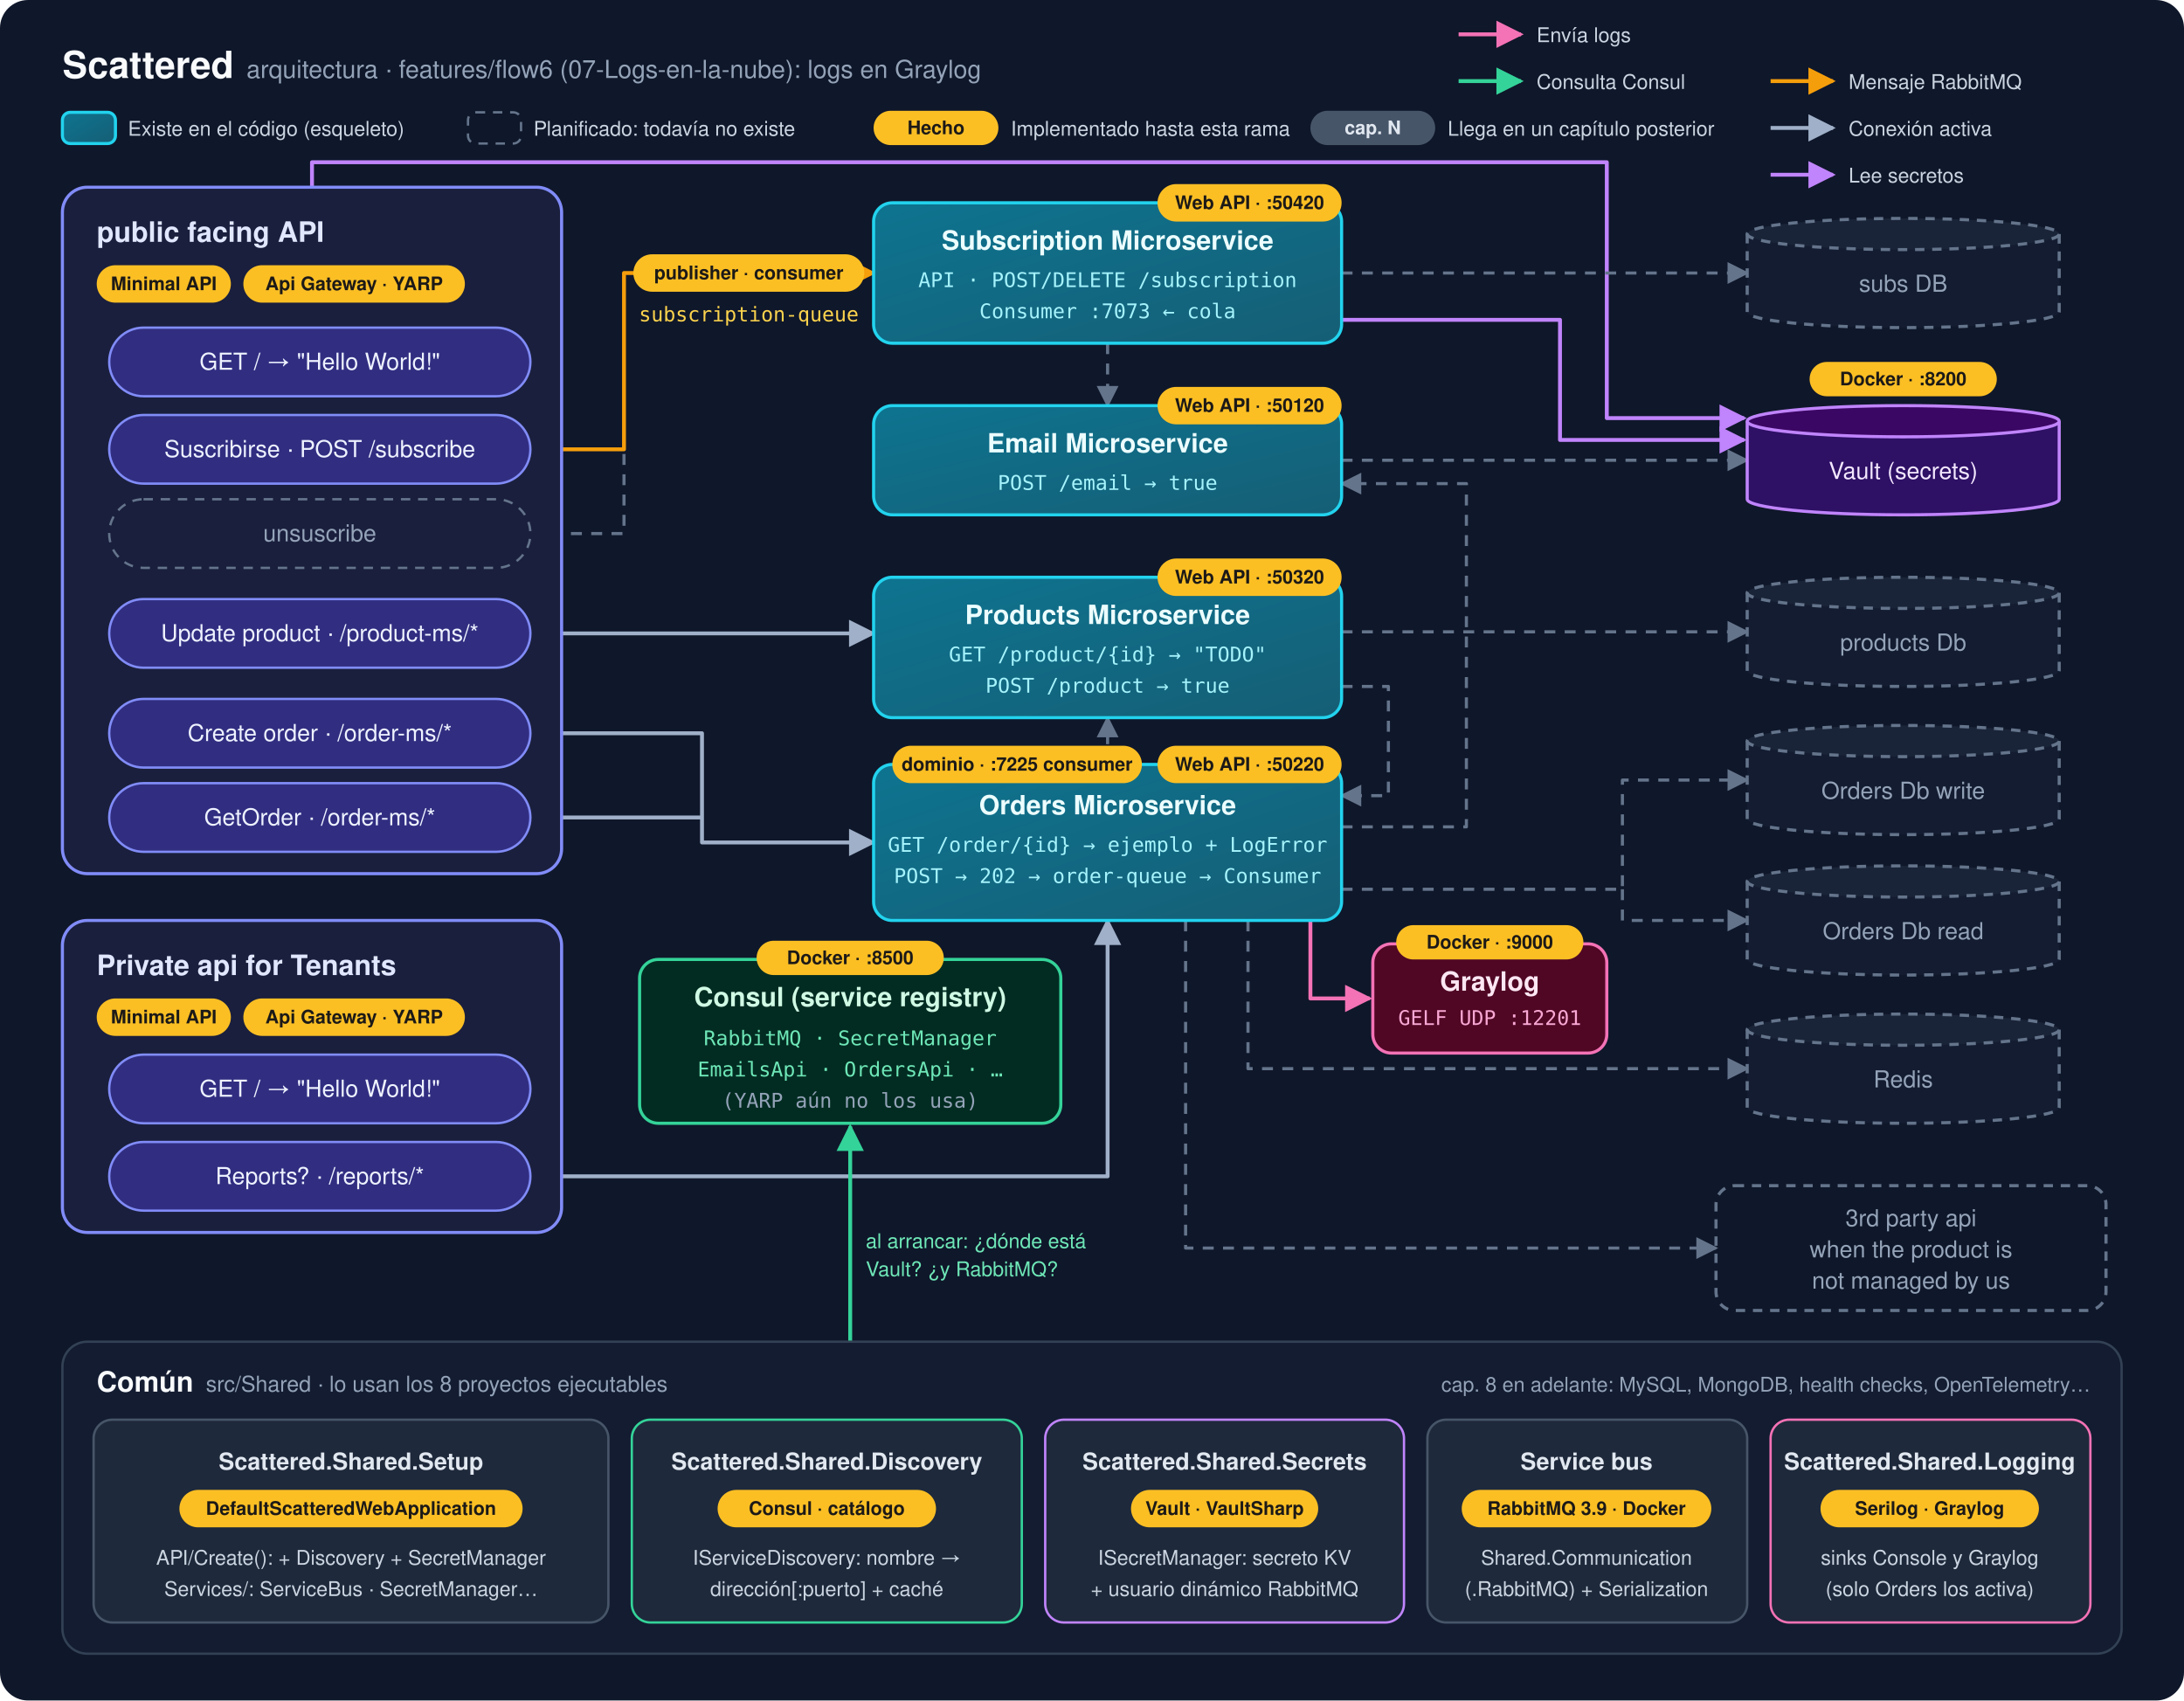
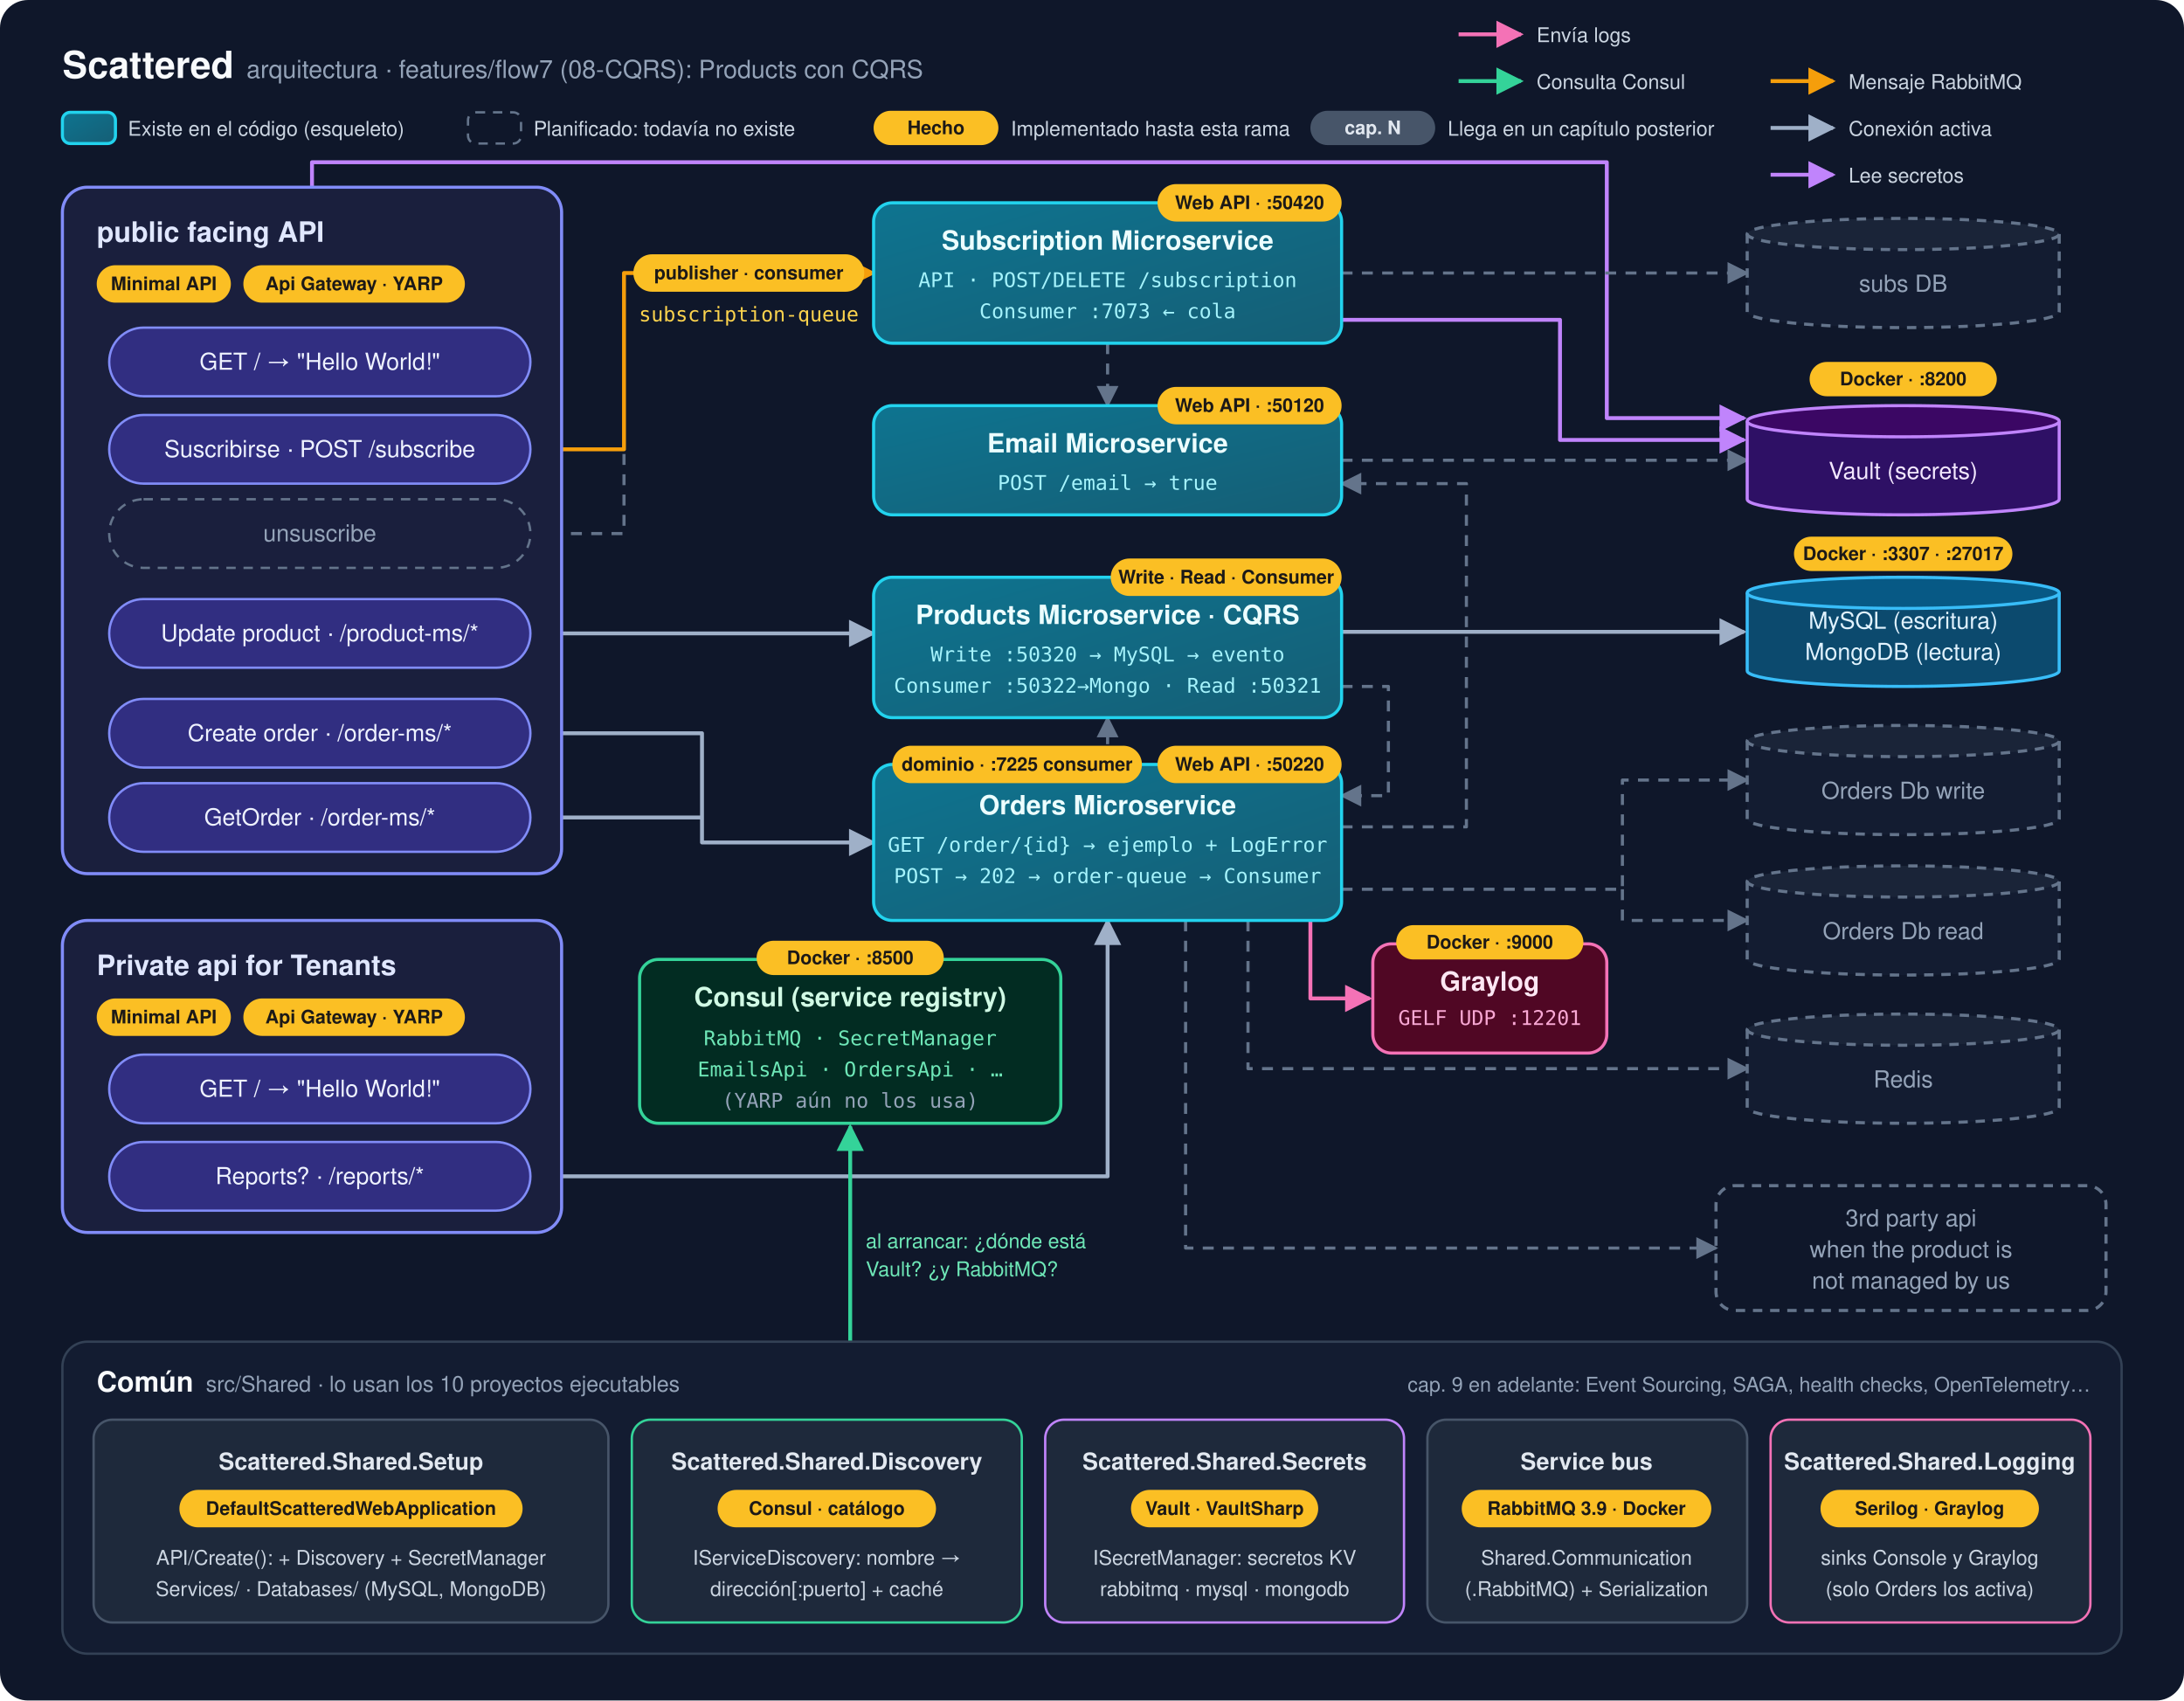
<svg xmlns="http://www.w3.org/2000/svg" viewBox="0 0 1400 1090" width="1400" height="1090" font-family="'Segoe UI', 'Helvetica Neue', Helvetica, Arial, sans-serif">
  <defs>
    <marker id="arrow" viewBox="0 0 10 10" refX="9" refY="5" markerWidth="7" markerHeight="7" orient="auto">
      <path d="M0 0 L10 5 L0 10 z" fill="#64748b" />
    </marker>
    <marker id="arrow-async" viewBox="0 0 10 10" refX="9" refY="5" markerWidth="7" markerHeight="7" orient="auto">
      <path d="M0 0 L10 5 L0 10 z" fill="#f59e0b" />
    </marker>
    <marker id="arrow-live" viewBox="0 0 10 10" refX="9" refY="5" markerWidth="7" markerHeight="7" orient="auto">
      <path d="M0 0 L10 5 L0 10 z" fill="#9fb0c8" />
    </marker>
    <marker id="arrow-discovery" viewBox="0 0 10 10" refX="9" refY="5" markerWidth="7" markerHeight="7" orient="auto">
      <path d="M0 0 L10 5 L0 10 z" fill="#34d399" />
    </marker>
    <marker id="arrow-log" viewBox="0 0 10 10" refX="9" refY="5" markerWidth="7" markerHeight="7" orient="auto">
      <path d="M0 0 L10 5 L0 10 z" fill="#f472b6" />
    </marker>
    <marker id="arrow-secret" viewBox="0 0 10 10" refX="9" refY="5" markerWidth="7" markerHeight="7" orient="auto">
      <path d="M0 0 L10 5 L0 10 z" fill="#c084fc" />
    </marker>
    <linearGradient id="svc" x1="0" y1="0" x2="1" y2="1">
      <stop offset="0" stop-color="#0e7490" />
      <stop offset="1" stop-color="#155e75" />
    </linearGradient>
    <g id="db-live">
      <path d="M0 10 v50 a100 10 0 0 0 200 0 v-50" fill="#2e1065" stroke="#c084fc" stroke-width="2" />
      <ellipse cx="100" cy="10" rx="100" ry="10" fill="#3b0764" stroke="#c084fc" stroke-width="2" />
+     </g>
+     <g id="db-data">
+       <path d="M0 10 v50 a100 10 0 0 0 200 0 v-50" fill="#0c4a6e" stroke="#38bdf8" stroke-width="2" />
+       <ellipse cx="100" cy="10" rx="100" ry="10" fill="#075985" stroke="#38bdf8" stroke-width="2" />
    </g>
    <g id="db">
      <path d="M0 10 v50 a100 10 0 0 0 200 0 v-50" fill="#131c31" stroke="#64748b" stroke-width="2" stroke-dasharray="6 5" />
      <ellipse cx="100" cy="10" rx="100" ry="10" fill="#1a2438" stroke="#64748b" stroke-width="2" stroke-dasharray="6 5" />
    </g>
  </defs>
  <style>
    .plan { fill: none; stroke: #64748b; stroke-width: 2; stroke-dasharray: 7 6; stroke-linejoin: round; marker-end: url(#arrow); }
    .async-live { fill: none; stroke: #f59e0b; stroke-width: 2.5; stroke-linejoin: round; marker-end: url(#arrow-async); }
    .tag-warn { fill: #f87171; }
    .secret-live { fill: none; stroke: #c084fc; stroke-width: 2.5; stroke-linejoin: round; marker-end: url(#arrow-secret); }
    .discovery-live { fill: none; stroke: #34d399; stroke-width: 2.5; stroke-linejoin: round; marker-end: url(#arrow-discovery); }
    .log-live { fill: none; stroke: #f472b6; stroke-width: 2.5; stroke-linejoin: round; marker-end: url(#arrow-log); }
    .logs { fill: #500724; stroke: #f472b6; stroke-width: 2; }
    .registry { fill: #022c22; stroke: #34d399; stroke-width: 2; }
    .line { fill: none; stroke: #9fb0c8; stroke-width: 2.5; stroke-linejoin: round; marker-end: url(#arrow-live); }
    .join { fill: none; stroke: #9fb0c8; stroke-width: 2.5; stroke-linejoin: round; }
    .plan-join { fill: none; stroke: #64748b; stroke-width: 2; stroke-dasharray: 7 6; stroke-linejoin: round; }
    .gateway { fill: #1a1f3d; stroke: #818cf8; stroke-width: 2; }
    .gateway-title { fill: #e0e7ff; font-size: 18px; font-weight: 600; }
    .endpoint { fill: #312e81; stroke: #818cf8; stroke-width: 1.5; }
    .endpoint-text { fill: #eef2ff; font-size: 15px; text-anchor: middle; }
    .planned { fill: none; stroke: #64748b; stroke-width: 1.5; stroke-dasharray: 6 5; }
    .planned-text { fill: #94a3b8; font-size: 15px; text-anchor: middle; }
    .service { fill: url(#svc); stroke: #22d3ee; stroke-width: 2; }
    .service-text { fill: #ecfeff; font-size: 17px; font-weight: 600; text-anchor: middle; }
    .code { fill: #a5f3fc; font-size: 13px; text-anchor: middle; font-family: 'SFMono-Regular', Menlo, Consolas, monospace; }
    .db-text { fill: #94a3b8; font-size: 15px; text-anchor: middle; }
    .external { fill: none; stroke: #64748b; stroke-width: 2; stroke-dasharray: 6 5; }
    .tag { fill: #fbbf24; }
    .tag-next { fill: #475569; }
    .tag-text { fill: #1c1917; font-size: 12px; font-weight: 700; text-anchor: middle; }
    .tag-next-text { fill: #e2e8f0; font-size: 12px; font-weight: 700; text-anchor: middle; }
    .panel { fill: #131c31; stroke: #334155; stroke-width: 1.5; }
    .card { fill: #1e293b; stroke: #475569; stroke-width: 1.5; }
    .card-text { fill: #e2e8f0; font-size: 15px; font-weight: 600; text-anchor: middle; }
    .card-note { fill: #cbd5e1; font-size: 13px; text-anchor: middle; }
    .muted { fill: #94a3b8; }
    .legend { fill: #cbd5e1; font-size: 13px; }
  </style>
  <rect width="1400" height="1090" rx="18" fill="#0f172a" />
  <text x="40" y="50" fill="#f8fafc" font-size="24" font-weight="700">Scattered</text>
-   <text x="158" y="50" fill="#94a3b8" font-size="16">arquitectura · features/flow6 (07-Logs-en-la-nube): logs en Graylog</text>
+   <text x="158" y="50" fill="#94a3b8" font-size="16">arquitectura · features/flow7 (08-CQRS): Products con CQRS</text>
  <rect x="40" y="72" width="34" height="20" rx="5" class="service" />
  <text class="legend" x="82" y="87">Existe en el código (esqueleto)</text>
  <rect x="300" y="72" width="34" height="20" rx="5" class="planned" />
  <text class="legend" x="342" y="87">Planificado: todavía no existe</text>
  <rect class="tag" x="560" y="71" width="80" height="22" rx="11" />
  <text class="tag-text" x="600" y="86">Hecho</text>
  <text class="legend" x="648" y="87">Implementado hasta esta rama</text>
  <rect class="tag-next" x="840" y="71" width="80" height="22" rx="11" />
  <text class="tag-next-text" x="880" y="86">cap. N</text>
  <text class="legend" x="928" y="87">Llega en un capítulo posterior</text>
  <path class="line" d="M1135 82 H1175" />
  <text class="legend" x="1185" y="87">Conexión activa</text>
  <path class="async-live" d="M1135 52 H1175" />
  <text class="legend" x="1185" y="57">Mensaje RabbitMQ</text>
  <path class="secret-live" d="M1135 112 H1175" />
  <text class="legend" x="1185" y="117">Lee secretos</text>
  <path class="discovery-live" d="M935 52 H975" />
  <text class="legend" x="985" y="57">Consulta Consul</text>
  <path class="log-live" d="M935 22 H975" />
  <text class="legend" x="985" y="27">Envía logs</text>
  <path class="async-live" d="M340 288 H400 V175 H560" />
  <path class="plan-join" d="M340 342 H400 V288" />
  <path class="line" d="M340 406 H560" />
  <path class="line" d="M340 470 H450 V540 H560" />
  <path class="join" d="M340 524 H450" />
  <path class="line" d="M340 754 H710 V590" />
  <path class="plan" d="M710 220 V260" />
  <path class="secret-live" d="M860 205 H1000 V282 H1118" />
  <path class="secret-live" d="M200 120 V104 H1030 V268 H1118" />
  <path class="plan" d="M710 490 V460" />
  <path class="plan" d="M860 440 H890 V510 H860" />
  <path class="plan" d="M860 530 H940 V310 H860" />
  <path class="plan" d="M860 175 H1120" />
  <path class="plan" d="M860 295 H1120" />
-   <path class="plan" d="M860 405 H1120" />
+   <path class="line" d="M860 405 H1118" />
  <path class="plan" d="M860 570 H1040 V500 H1120" />
  <path class="plan" d="M1040 570 V590 H1120" />
  <path class="plan" d="M800 590 V685 H1120" />
  <path class="plan" d="M760 590 V800 H1100" />
  <path class="discovery-live" d="M545 860 V722" />
  <path class="log-live" d="M840 590 V640 H878" />
  <rect class="gateway" x="40" y="120" width="320" height="440" rx="16" />
  <text class="gateway-title" x="62" y="155">public facing API</text>
  <rect class="tag" x="62" y="170" width="86" height="24" rx="12" />
  <text class="tag-text" x="105" y="186">Minimal API</text>
  <rect class="tag" x="156" y="170" width="142" height="24" rx="12" />
  <text class="tag-text" x="227" y="186">Api Gateway · YARP</text>
  <rect class="endpoint" x="70" y="210" width="270" height="44" rx="22" />
  <text class="endpoint-text" x="205" y="237">GET /  →  "Hello World!"</text>
  <rect class="endpoint" x="70" y="266" width="270" height="44" rx="22" />
  <text class="endpoint-text" x="205" y="293">Suscribirse · POST /subscribe</text>
  <rect class="planned" x="70" y="320" width="270" height="44" rx="22" />
  <text class="planned-text" x="205" y="347">unsuscribe</text>
  <rect class="endpoint" x="70" y="384" width="270" height="44" rx="22" />
  <text class="endpoint-text" x="205" y="411">Update product · /product-ms/*</text>
  <rect class="endpoint" x="70" y="448" width="270" height="44" rx="22" />
  <text class="endpoint-text" x="205" y="475">Create order · /order-ms/*</text>
  <rect class="endpoint" x="70" y="502" width="270" height="44" rx="22" />
  <text class="endpoint-text" x="205" y="529">GetOrder · /order-ms/*</text>
  <rect class="gateway" x="40" y="590" width="320" height="200" rx="16" />
  <text class="gateway-title" x="62" y="625">Private api for Tenants</text>
  <rect class="tag" x="62" y="640" width="86" height="24" rx="12" />
  <text class="tag-text" x="105" y="656">Minimal API</text>
  <rect class="tag" x="156" y="640" width="142" height="24" rx="12" />
  <text class="tag-text" x="227" y="656">Api Gateway · YARP</text>
  <rect class="endpoint" x="70" y="676" width="270" height="44" rx="22" />
  <text class="endpoint-text" x="205" y="703">GET /  →  "Hello World!"</text>
  <rect class="endpoint" x="70" y="732" width="270" height="44" rx="22" />
  <text class="endpoint-text" x="205" y="759">Reports? · /reports/*</text>
  <rect class="service" x="560" y="130" width="300" height="90" rx="12" />
  <text class="service-text" x="710" y="160">Subscription Microservice</text>
  <text class="code" x="710" y="184">API · POST/DELETE /subscription</text>
  <text class="code" x="710" y="204">Consumer :7073 ← cola</text>
  <rect class="tag" x="742" y="118" width="118" height="24" rx="12" />
  <text class="tag-text" x="801" y="134">Web API · :50420</text>
  <rect class="service" x="560" y="260" width="300" height="70" rx="12" />
  <text class="service-text" x="710" y="290">Email Microservice</text>
  <text class="code" x="710" y="314">POST /email → true</text>
  <rect class="tag" x="742" y="248" width="118" height="24" rx="12" />
  <text class="tag-text" x="801" y="264">Web API · :50120</text>
  <rect class="service" x="560" y="370" width="300" height="90" rx="12" />
-   <text class="service-text" x="710" y="400">Products Microservice</text>
-   <text class="code" x="710" y="424">GET /product/{id} → "TODO"</text>
-   <text class="code" x="710" y="444">POST /product → true</text>
-   <rect class="tag" x="742" y="358" width="118" height="24" rx="12" />
-   <text class="tag-text" x="801" y="374">Web API · :50320</text>
+   <text class="service-text" x="710" y="400">Products Microservice · CQRS</text>
+   <text class="code" x="710" y="424">Write :50320 → MySQL → evento</text>
+   <text class="code" x="710" y="444">Consumer :50322→Mongo · Read :50321</text>
+   <rect class="tag" x="712" y="358" width="148" height="24" rx="12" />
+   <text class="tag-text" x="786" y="374">Write · Read · Consumer</text>
  <rect class="service" x="560" y="490" width="300" height="100" rx="12" />
  <text class="service-text" x="710" y="522">Orders Microservice</text>
  <text class="code" x="710" y="546">GET /order/{id} → ejemplo + LogError</text>
  <text class="code" x="710" y="566">POST → 202 → order-queue → Consumer</text>
  <rect class="tag" x="742" y="478" width="118" height="24" rx="12" />
  <text class="tag-text" x="801" y="494">Web API · :50220</text>
  <rect class="tag" x="572" y="478" width="160" height="24" rx="12" />
  <text class="tag-text" x="652" y="494">dominio · :7225 consumer</text>
  <rect class="tag" x="406" y="163" width="148" height="24" rx="12" />
  <text class="tag-text" x="480" y="179">publisher · consumer</text>
  <text class="code" x="480" y="206" style="fill:#fcd34d">subscription-queue</text>
  <rect class="logs" x="880" y="605" width="150" height="70" rx="12" />
  <text class="service-text" x="955" y="635" style="fill:#fce7f3">Graylog</text>
  <text class="code" x="955" y="657" style="fill:#f9a8d4">GELF UDP :12201</text>
  <rect class="tag" x="895" y="593" width="120" height="22" rx="11" />
  <text class="tag-text" x="955" y="608">Docker · :9000</text>
  <rect class="registry" x="410" y="615" width="270" height="105" rx="12" />
  <text class="service-text" x="545" y="645" style="fill:#d1fae5">Consul (service registry)</text>
  <text class="code" x="545" y="670" style="fill:#6ee7b7">RabbitMQ · SecretManager</text>
  <text class="code" x="545" y="690" style="fill:#6ee7b7">EmailsApi · OrdersApi · …</text>
  <text class="code" x="545" y="710" style="fill:#94a3b8">(YARP aún no los usa)</text>
  <rect class="tag" x="485" y="603" width="120" height="22" rx="11" />
  <text class="tag-text" x="545" y="618">Docker · :8500</text>
  <text class="legend" x="555" y="800" style="fill:#6ee7b7">al arrancar: ¿dónde está</text>
  <text class="legend" x="555" y="818" style="fill:#6ee7b7">Vault? ¿y RabbitMQ?</text>
  <use href="#db" x="1120" y="140" />
  <text class="db-text" x="1220" y="187">subs DB</text>
  <use href="#db-live" x="1120" y="260" />
  <text class="db-text" x="1220" y="307" style="fill:#f3e8ff">Vault (secrets)</text>
  <rect class="tag" x="1160" y="232" width="120" height="22" rx="11" />
  <text class="tag-text" x="1220" y="247">Docker · :8200</text>
-   <use href="#db" x="1120" y="370" />
-   <text class="db-text" x="1220" y="417">products Db</text>
+   <use href="#db-data" x="1120" y="370" />
+   <text class="db-text" x="1220" y="403" style="fill:#e0f2fe">MySQL (escritura)</text>
+   <text class="db-text" x="1220" y="423" style="fill:#e0f2fe">MongoDB (lectura)</text>
+   <rect class="tag" x="1150" y="344" width="140" height="22" rx="11" />
+   <text class="tag-text" x="1220" y="359">Docker · :3307 · :27017</text>
  <use href="#db" x="1120" y="465" />
  <text class="db-text" x="1220" y="512">Orders Db write</text>
  <use href="#db" x="1120" y="555" />
  <text class="db-text" x="1220" y="602">Orders Db read</text>
  <use href="#db" x="1120" y="650" />
  <text class="db-text" x="1220" y="697">Redis</text>
  <rect class="external" x="1100" y="760" width="250" height="80" rx="12" />
  <text class="db-text" x="1225" y="786">3rd party api</text>
  <text class="db-text" x="1225" y="806">when the product is</text>
  <text class="db-text" x="1225" y="826">not managed by us</text>
  <rect class="panel" x="40" y="860" width="1320" height="200" rx="16" />
  <text x="62" y="892" fill="#f8fafc" font-size="18" font-weight="600">Común</text>
-   <text x="132" y="892" fill="#94a3b8" font-size="14">src/Shared · lo usan los 8 proyectos ejecutables</text>
-   <text x="1340" y="892" fill="#94a3b8" font-size="13" text-anchor="end">cap. 8 en adelante: MySQL, MongoDB, health checks, OpenTelemetry…</text>
+   <text x="132" y="892" fill="#94a3b8" font-size="14">src/Shared · lo usan los 10 proyectos ejecutables</text>
+   <text x="1340" y="892" fill="#94a3b8" font-size="13" text-anchor="end">cap. 9 en adelante: Event Sourcing, SAGA, health checks, OpenTelemetry…</text>
  <rect class="card" x="60" y="910" width="330" height="130" rx="12" />
  <text class="card-text" x="225" y="942">Scattered.Shared.Setup</text>
  <rect class="tag" x="115" y="955" width="220" height="24" rx="12" />
  <text class="tag-text" x="225" y="971">DefaultScatteredWebApplication</text>
  <text class="card-note" x="225" y="1003">API/Create(): + Discovery + SecretManager</text>
-   <text class="card-note" x="225" y="1023">Services/: ServiceBus · SecretManager…</text>
+   <text class="card-note" x="225" y="1023">Services/ · Databases/ (MySQL, MongoDB)</text>
  <rect class="card" x="405" y="910" width="250" height="130" rx="12" style="stroke:#34d399" />
  <text class="card-text" x="530" y="942">Scattered.Shared.Discovery</text>
  <rect class="tag" x="460" y="955" width="140" height="24" rx="12" />
  <text class="tag-text" x="530" y="971">Consul · catálogo</text>
  <text class="card-note" x="530" y="1003">IServiceDiscovery: nombre →</text>
  <text class="card-note" x="530" y="1023">dirección[:puerto] + caché</text>
  <rect class="card" x="670" y="910" width="230" height="130" rx="12" style="stroke:#c084fc" />
  <text class="card-text" x="785" y="942">Scattered.Shared.Secrets</text>
  <rect class="tag" x="725" y="955" width="120" height="24" rx="12" />
  <text class="tag-text" x="785" y="971">Vault · VaultSharp</text>
-   <text class="card-note" x="785" y="1003">ISecretManager: secreto KV</text>
-   <text class="card-note" x="785" y="1023">+ usuario dinámico RabbitMQ</text>
+   <text class="card-note" x="785" y="1003">ISecretManager: secretos KV</text>
+   <text class="card-note" x="785" y="1023">rabbitmq · mysql · mongodb</text>
  <rect class="card" x="915" y="910" width="205" height="130" rx="12" />
  <text class="card-text" x="1017" y="942">Service bus</text>
  <rect class="tag" x="937" y="955" width="160" height="24" rx="12" />
  <text class="tag-text" x="1017" y="971">RabbitMQ 3.9 · Docker</text>
  <text class="card-note" x="1017" y="1003">Shared.Communication</text>
  <text class="card-note" x="1017" y="1023">(.RabbitMQ) + Serialization</text>
  <rect class="card" x="1135" y="910" width="205" height="130" rx="12" style="stroke:#f472b6" />
  <text class="card-text" x="1237" y="942">Scattered.Shared.Logging</text>
  <rect class="tag" x="1167" y="955" width="140" height="24" rx="12" />
  <text class="tag-text" x="1237" y="971">Serilog · Graylog</text>
  <text class="card-note" x="1237" y="1003">sinks Console y Graylog</text>
  <text class="card-note" x="1237" y="1023">(solo Orders los activa)</text>
</svg>
